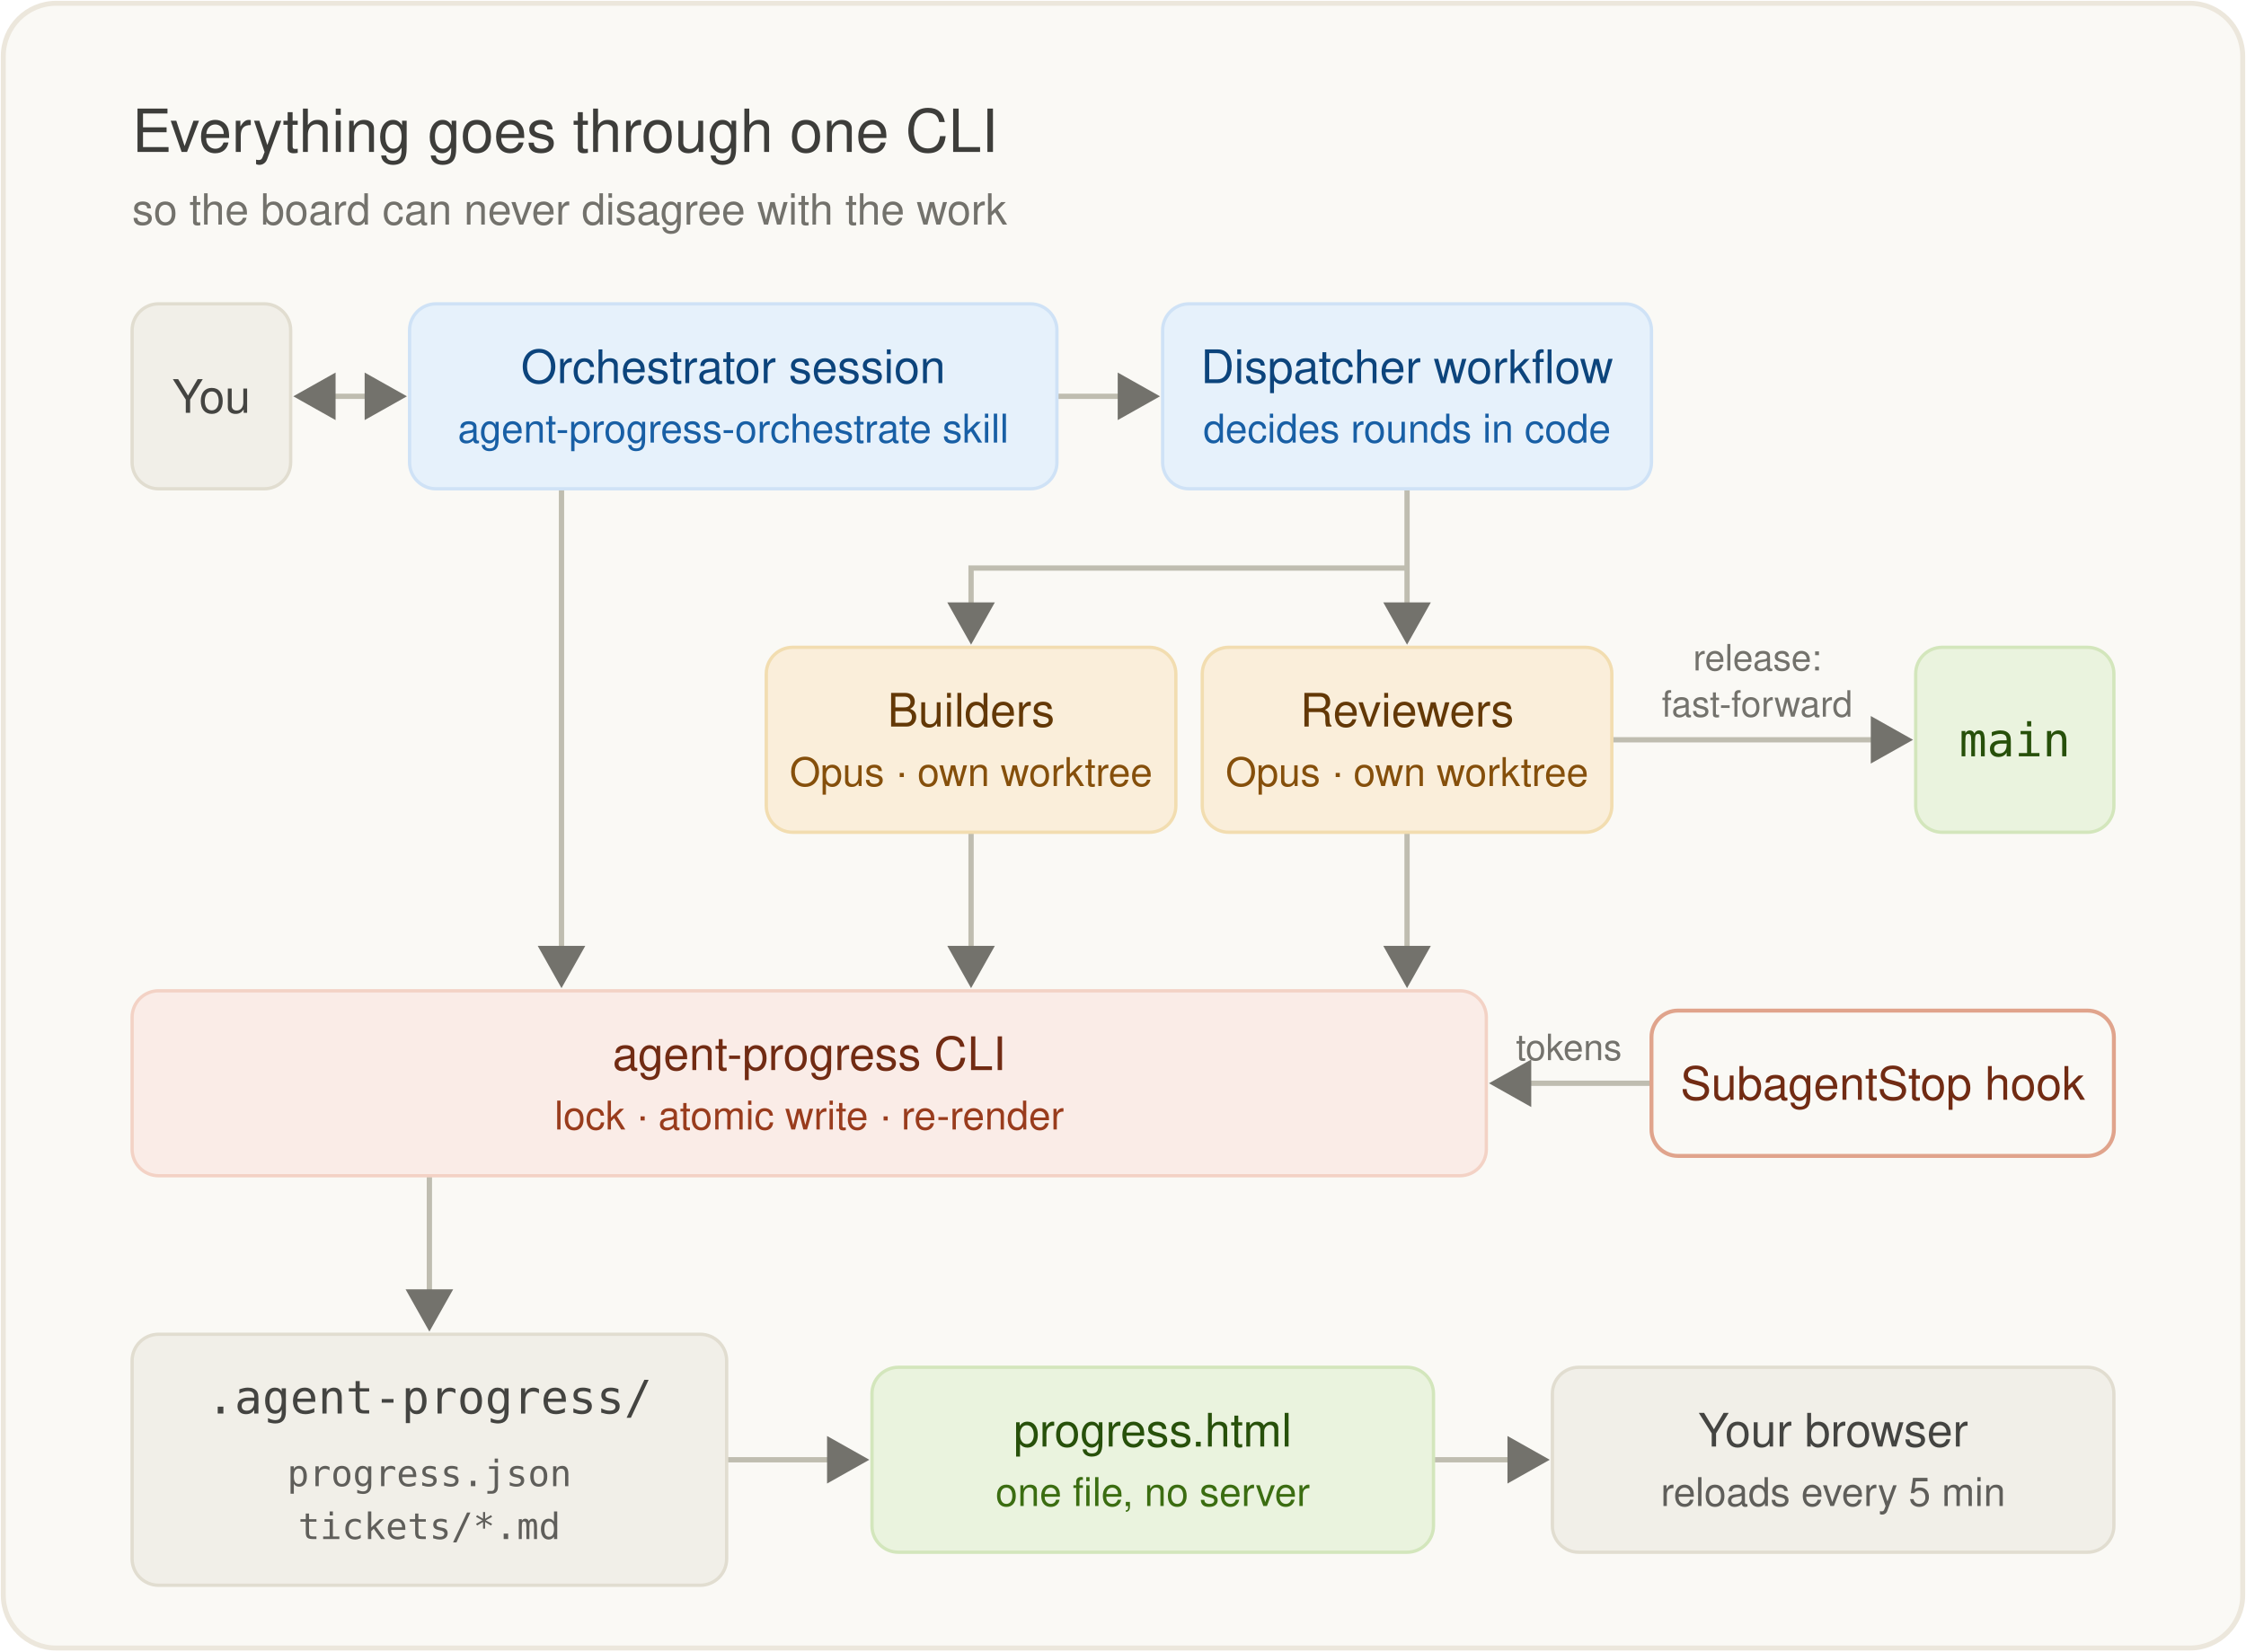
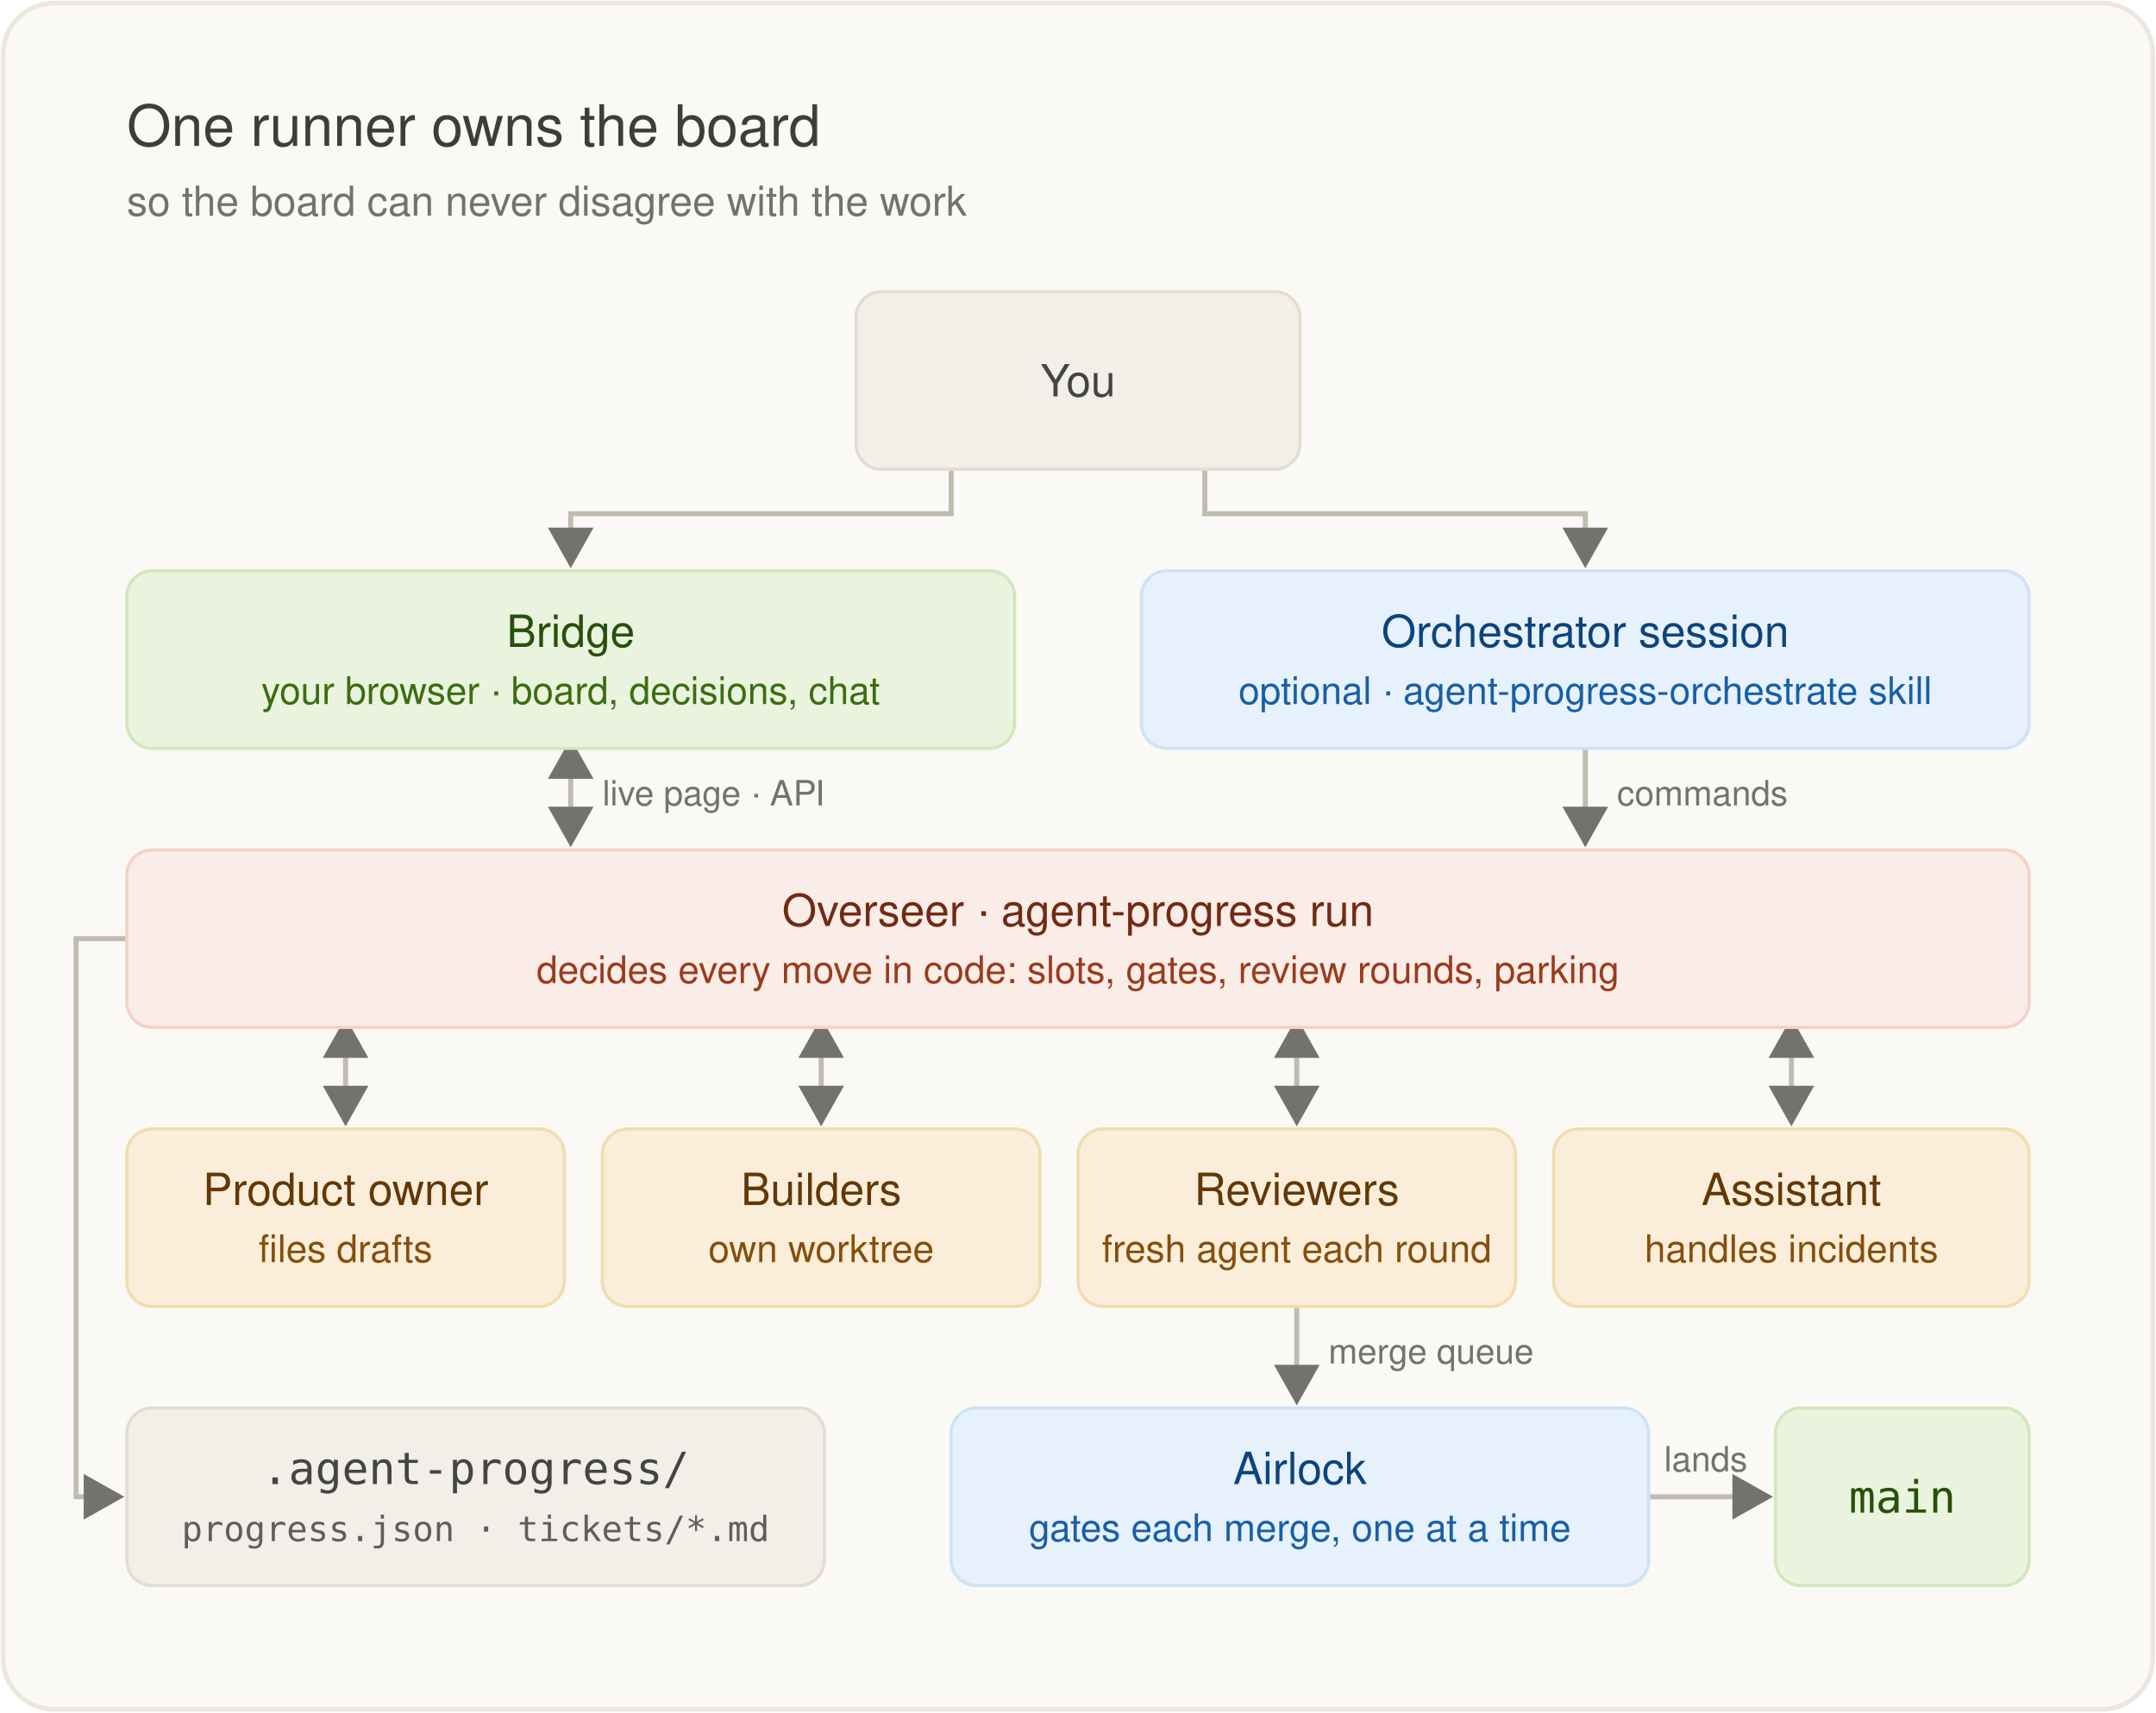
- <svg xmlns="http://www.w3.org/2000/svg" width="680" height="500" viewBox="0 0 680 500" role="img" font-family="-apple-system,BlinkMacSystemFont,'Segoe UI',Helvetica,Arial,sans-serif">
+ <svg xmlns="http://www.w3.org/2000/svg" width="680" height="540" viewBox="0 0 680 540" role="img" font-family="-apple-system,BlinkMacSystemFont,'Segoe UI',Helvetica,Arial,sans-serif">
  <defs>
    <marker id="ah" markerWidth="9" markerHeight="9" refX="6" refY="4.5" orient="auto">
      <path d="M0,0 L8,4.5 L0,9 z" fill="#73726c" />
    </marker>
    <marker id="ahl" markerWidth="9" markerHeight="9" refX="2" refY="4.5" orient="auto">
      <path d="M8,0 L0,4.5 L8,9 z" fill="#73726c" />
    </marker>
  </defs>
-   <rect x="1" y="1" width="678" height="498" rx="16" fill="#FAF9F5" stroke="#ECE7DC" stroke-width="1.5" />
-   <text x="40" y="46" font-size="18" font-weight="500" fill="#3d3d3a">Everything goes through one CLI</text>
+   <rect x="1" y="1" width="678" height="538" rx="16" fill="#FAF9F5" stroke="#ECE7DC" stroke-width="1.5" />
+   <text x="40" y="46" font-size="18" font-weight="500" fill="#3d3d3a">One runner owns the board</text>
  <text x="40" y="68" font-size="13" fill="#73726c">so the board can never disagree with the work</text>
  <g fill="none" stroke="#bfbdb0" stroke-width="1.6">
-     <path d="M92,120 L120,120" marker-start="url(#ahl)" marker-end="url(#ah)" />
-     <path d="M320,120 L348,120" marker-end="url(#ah)" />
-     <path d="M426,148 L426,192" marker-end="url(#ah)" />
-     <path d="M426,172 L294,172 L294,192" marker-end="url(#ah)" />
-     <path d="M488,224 L576,224" marker-end="url(#ah)" />
-     <path d="M170,148 L170,296" marker-end="url(#ah)" />
-     <path d="M294,252 L294,296" marker-end="url(#ah)" />
-     <path d="M426,252 L426,296" marker-end="url(#ah)" />
-     <path d="M500,328 L454,328" marker-end="url(#ah)" />
-     <path d="M130,356 L130,400" marker-end="url(#ah)" />
-     <path d="M220,442 L260,442" marker-end="url(#ah)" />
-     <path d="M434,442 L466,442" marker-end="url(#ah)" />
+     <path d="M300,148 L300,162 L180,162 L180,176" marker-end="url(#ah)" />
+     <path d="M380,148 L380,162 L500,162 L500,176" marker-end="url(#ah)" />
+     <path d="M180,236 L180,264" marker-start="url(#ahl)" marker-end="url(#ah)" />
+     <path d="M500,236 L500,264" marker-end="url(#ah)" />
+     <path d="M109,324 L109,352" marker-start="url(#ahl)" marker-end="url(#ah)" />
+     <path d="M259,324 L259,352" marker-start="url(#ahl)" marker-end="url(#ah)" />
+     <path d="M409,324 L409,352" marker-start="url(#ahl)" marker-end="url(#ah)" />
+     <path d="M565,324 L565,352" marker-start="url(#ahl)" marker-end="url(#ah)" />
+     <path d="M40,296 L24,296 L24,472 L36,472" marker-end="url(#ah)" />
+     <path d="M409,412 L409,440" marker-end="url(#ah)" />
+     <path d="M520,472 L556,472" marker-end="url(#ah)" />
  </g>
-   <g font-size="11" fill="#73726c" text-anchor="middle">
-     <text x="532" y="203">release:</text>
-     <text x="532" y="217">fast-forward</text>
-     <text x="475" y="321">tokens</text>
+   <g font-size="11" fill="#73726c">
+     <text x="190" y="254">live page · API</text>
+     <text x="510" y="254">commands</text>
+     <text x="419" y="430">merge queue</text>
+     <text x="538" y="464" text-anchor="middle">lands</text>
  </g>
-   <rect x="40" y="92" width="48" height="56" rx="8" fill="#F1EFE8" stroke="#E1DDD0" />
-   <text x="64" y="125" font-size="14" font-weight="500" fill="#444441" text-anchor="middle">You</text>
-   <rect x="124" y="92" width="196" height="56" rx="8" fill="#E6F1FB" stroke="#CFE2F6" />
-   <text x="222" y="116" font-size="14" font-weight="500" fill="#0C447C" text-anchor="middle">Orchestrator session</text>
-   <text x="222" y="134" font-size="12" fill="#185FA5" text-anchor="middle">agent-progress-orchestrate skill</text>
-   <rect x="352" y="92" width="148" height="56" rx="8" fill="#E6F1FB" stroke="#CFE2F6" />
-   <text x="426" y="116" font-size="14" font-weight="500" fill="#0C447C" text-anchor="middle">Dispatcher workflow</text>
-   <text x="426" y="134" font-size="12" fill="#185FA5" text-anchor="middle">decides rounds in code</text>
-   <rect x="232" y="196" width="124" height="56" rx="8" fill="#FAEEDA" stroke="#F2DDB0" />
-   <text x="294" y="220" font-size="14" font-weight="500" fill="#633806" text-anchor="middle">Builders</text>
-   <text x="294" y="238" font-size="12" fill="#854F0B" text-anchor="middle">Opus · own worktree</text>
-   <rect x="364" y="196" width="124" height="56" rx="8" fill="#FAEEDA" stroke="#F2DDB0" />
-   <text x="426" y="220" font-size="14" font-weight="500" fill="#633806" text-anchor="middle">Reviewers</text>
-   <text x="426" y="238" font-size="12" fill="#854F0B" text-anchor="middle">Opus · own worktree</text>
-   <rect x="580" y="196" width="60" height="56" rx="8" fill="#EAF3DE" stroke="#D3E6BC" />
-   <text x="610" y="229" font-size="14" font-weight="500" fill="#27500A" text-anchor="middle" font-family="ui-monospace,Menlo,Consolas,monospace">main</text>
-   <rect x="40" y="300" width="410" height="56" rx="8" fill="#FAECE7" stroke="#F3D2C5" />
-   <text x="245" y="324" font-size="14" font-weight="500" fill="#712B13" text-anchor="middle">agent-progress CLI</text>
-   <text x="245" y="342" font-size="12" fill="#993C1D" text-anchor="middle">lock · atomic write · re-render</text>
-   <rect x="500" y="306" width="140" height="44" rx="8" fill="#FAF9F5" stroke="#E0A48C" stroke-width="1.2" />
-   <text x="570" y="333" font-size="14" font-weight="500" fill="#712B13" text-anchor="middle">SubagentStop hook</text>
-   <rect x="40" y="404" width="180" height="76" rx="8" fill="#F1EFE8" stroke="#E1DDD0" />
+   <rect x="270" y="92" width="140" height="56" rx="8" fill="#F1EFE8" stroke="#E1DDD0" />
+   <text x="340" y="125" font-size="14" font-weight="500" fill="#444441" text-anchor="middle">You</text>
+   <rect x="40" y="180" width="280" height="56" rx="8" fill="#EAF3DE" stroke="#D3E6BC" />
+   <text x="180" y="204" font-size="14" font-weight="500" fill="#27500A" text-anchor="middle">Bridge</text>
+   <text x="180" y="222" font-size="12" fill="#3B6D11" text-anchor="middle">your browser · board, decisions, chat</text>
+   <rect x="360" y="180" width="280" height="56" rx="8" fill="#E6F1FB" stroke="#CFE2F6" />
+   <text x="500" y="204" font-size="14" font-weight="500" fill="#0C447C" text-anchor="middle">Orchestrator session</text>
+   <text x="500" y="222" font-size="12" fill="#185FA5" text-anchor="middle">optional · agent-progress-orchestrate skill</text>
+   <rect x="40" y="268" width="600" height="56" rx="8" fill="#FAECE7" stroke="#F3D2C5" />
+   <text x="340" y="292" font-size="14" font-weight="500" fill="#712B13" text-anchor="middle">Overseer · agent-progress run</text>
+   <text x="340" y="310" font-size="12" fill="#993C1D" text-anchor="middle">decides every move in code: slots, gates, review rounds, parking</text>
+   <rect x="40" y="356" width="138" height="56" rx="8" fill="#FAEEDA" stroke="#F2DDB0" />
+   <text x="109" y="380" font-size="14" font-weight="500" fill="#633806" text-anchor="middle">Product owner</text>
+   <text x="109" y="398" font-size="12" fill="#854F0B" text-anchor="middle">files drafts</text>
+   <rect x="190" y="356" width="138" height="56" rx="8" fill="#FAEEDA" stroke="#F2DDB0" />
+   <text x="259" y="380" font-size="14" font-weight="500" fill="#633806" text-anchor="middle">Builders</text>
+   <text x="259" y="398" font-size="12" fill="#854F0B" text-anchor="middle">own worktree</text>
+   <rect x="340" y="356" width="138" height="56" rx="8" fill="#FAEEDA" stroke="#F2DDB0" />
+   <text x="409" y="380" font-size="14" font-weight="500" fill="#633806" text-anchor="middle">Reviewers</text>
+   <text x="409" y="398" font-size="12" fill="#854F0B" text-anchor="middle">fresh agent each round</text>
+   <rect x="490" y="356" width="150" height="56" rx="8" fill="#FAEEDA" stroke="#F2DDB0" />
+   <text x="565" y="380" font-size="14" font-weight="500" fill="#633806" text-anchor="middle">Assistant</text>
+   <text x="565" y="398" font-size="12" fill="#854F0B" text-anchor="middle">handles incidents</text>
+   <rect x="40" y="444" width="220" height="56" rx="8" fill="#F1EFE8" stroke="#E1DDD0" />
  <g font-family="ui-monospace,Menlo,Consolas,monospace" text-anchor="middle">
-     <text x="130" y="428" font-size="14" font-weight="500" fill="#444441">.agent-progress/</text>
-     <text x="130" y="450" font-size="11" fill="#5F5E5A">progress.json</text>
-     <text x="130" y="466" font-size="11" fill="#5F5E5A">tickets/*.md</text>
+     <text x="150" y="468" font-size="14" font-weight="500" fill="#444441">.agent-progress/</text>
+     <text x="150" y="486" font-size="11" fill="#5F5E5A">progress.json · tickets/*.md</text>
  </g>
-   <rect x="264" y="414" width="170" height="56" rx="8" fill="#EAF3DE" stroke="#D3E6BC" />
-   <text x="349" y="438" font-size="14" font-weight="500" fill="#27500A" text-anchor="middle">progress.html</text>
-   <text x="349" y="456" font-size="12" fill="#3B6D11" text-anchor="middle">one file, no server</text>
-   <rect x="470" y="414" width="170" height="56" rx="8" fill="#F1EFE8" stroke="#E1DDD0" />
-   <text x="555" y="438" font-size="14" font-weight="500" fill="#444441" text-anchor="middle">Your browser</text>
-   <text x="555" y="456" font-size="12" fill="#5F5E5A" text-anchor="middle">reloads every 5 min</text>
+   <rect x="300" y="444" width="220" height="56" rx="8" fill="#E6F1FB" stroke="#CFE2F6" />
+   <text x="410" y="468" font-size="14" font-weight="500" fill="#0C447C" text-anchor="middle">Airlock</text>
+   <text x="410" y="486" font-size="12" fill="#185FA5" text-anchor="middle">gates each merge, one at a time</text>
+   <rect x="560" y="444" width="80" height="56" rx="8" fill="#EAF3DE" stroke="#D3E6BC" />
+   <text x="600" y="477" font-size="14" font-weight="500" fill="#27500A" text-anchor="middle" font-family="ui-monospace,Menlo,Consolas,monospace">main</text>
</svg>
